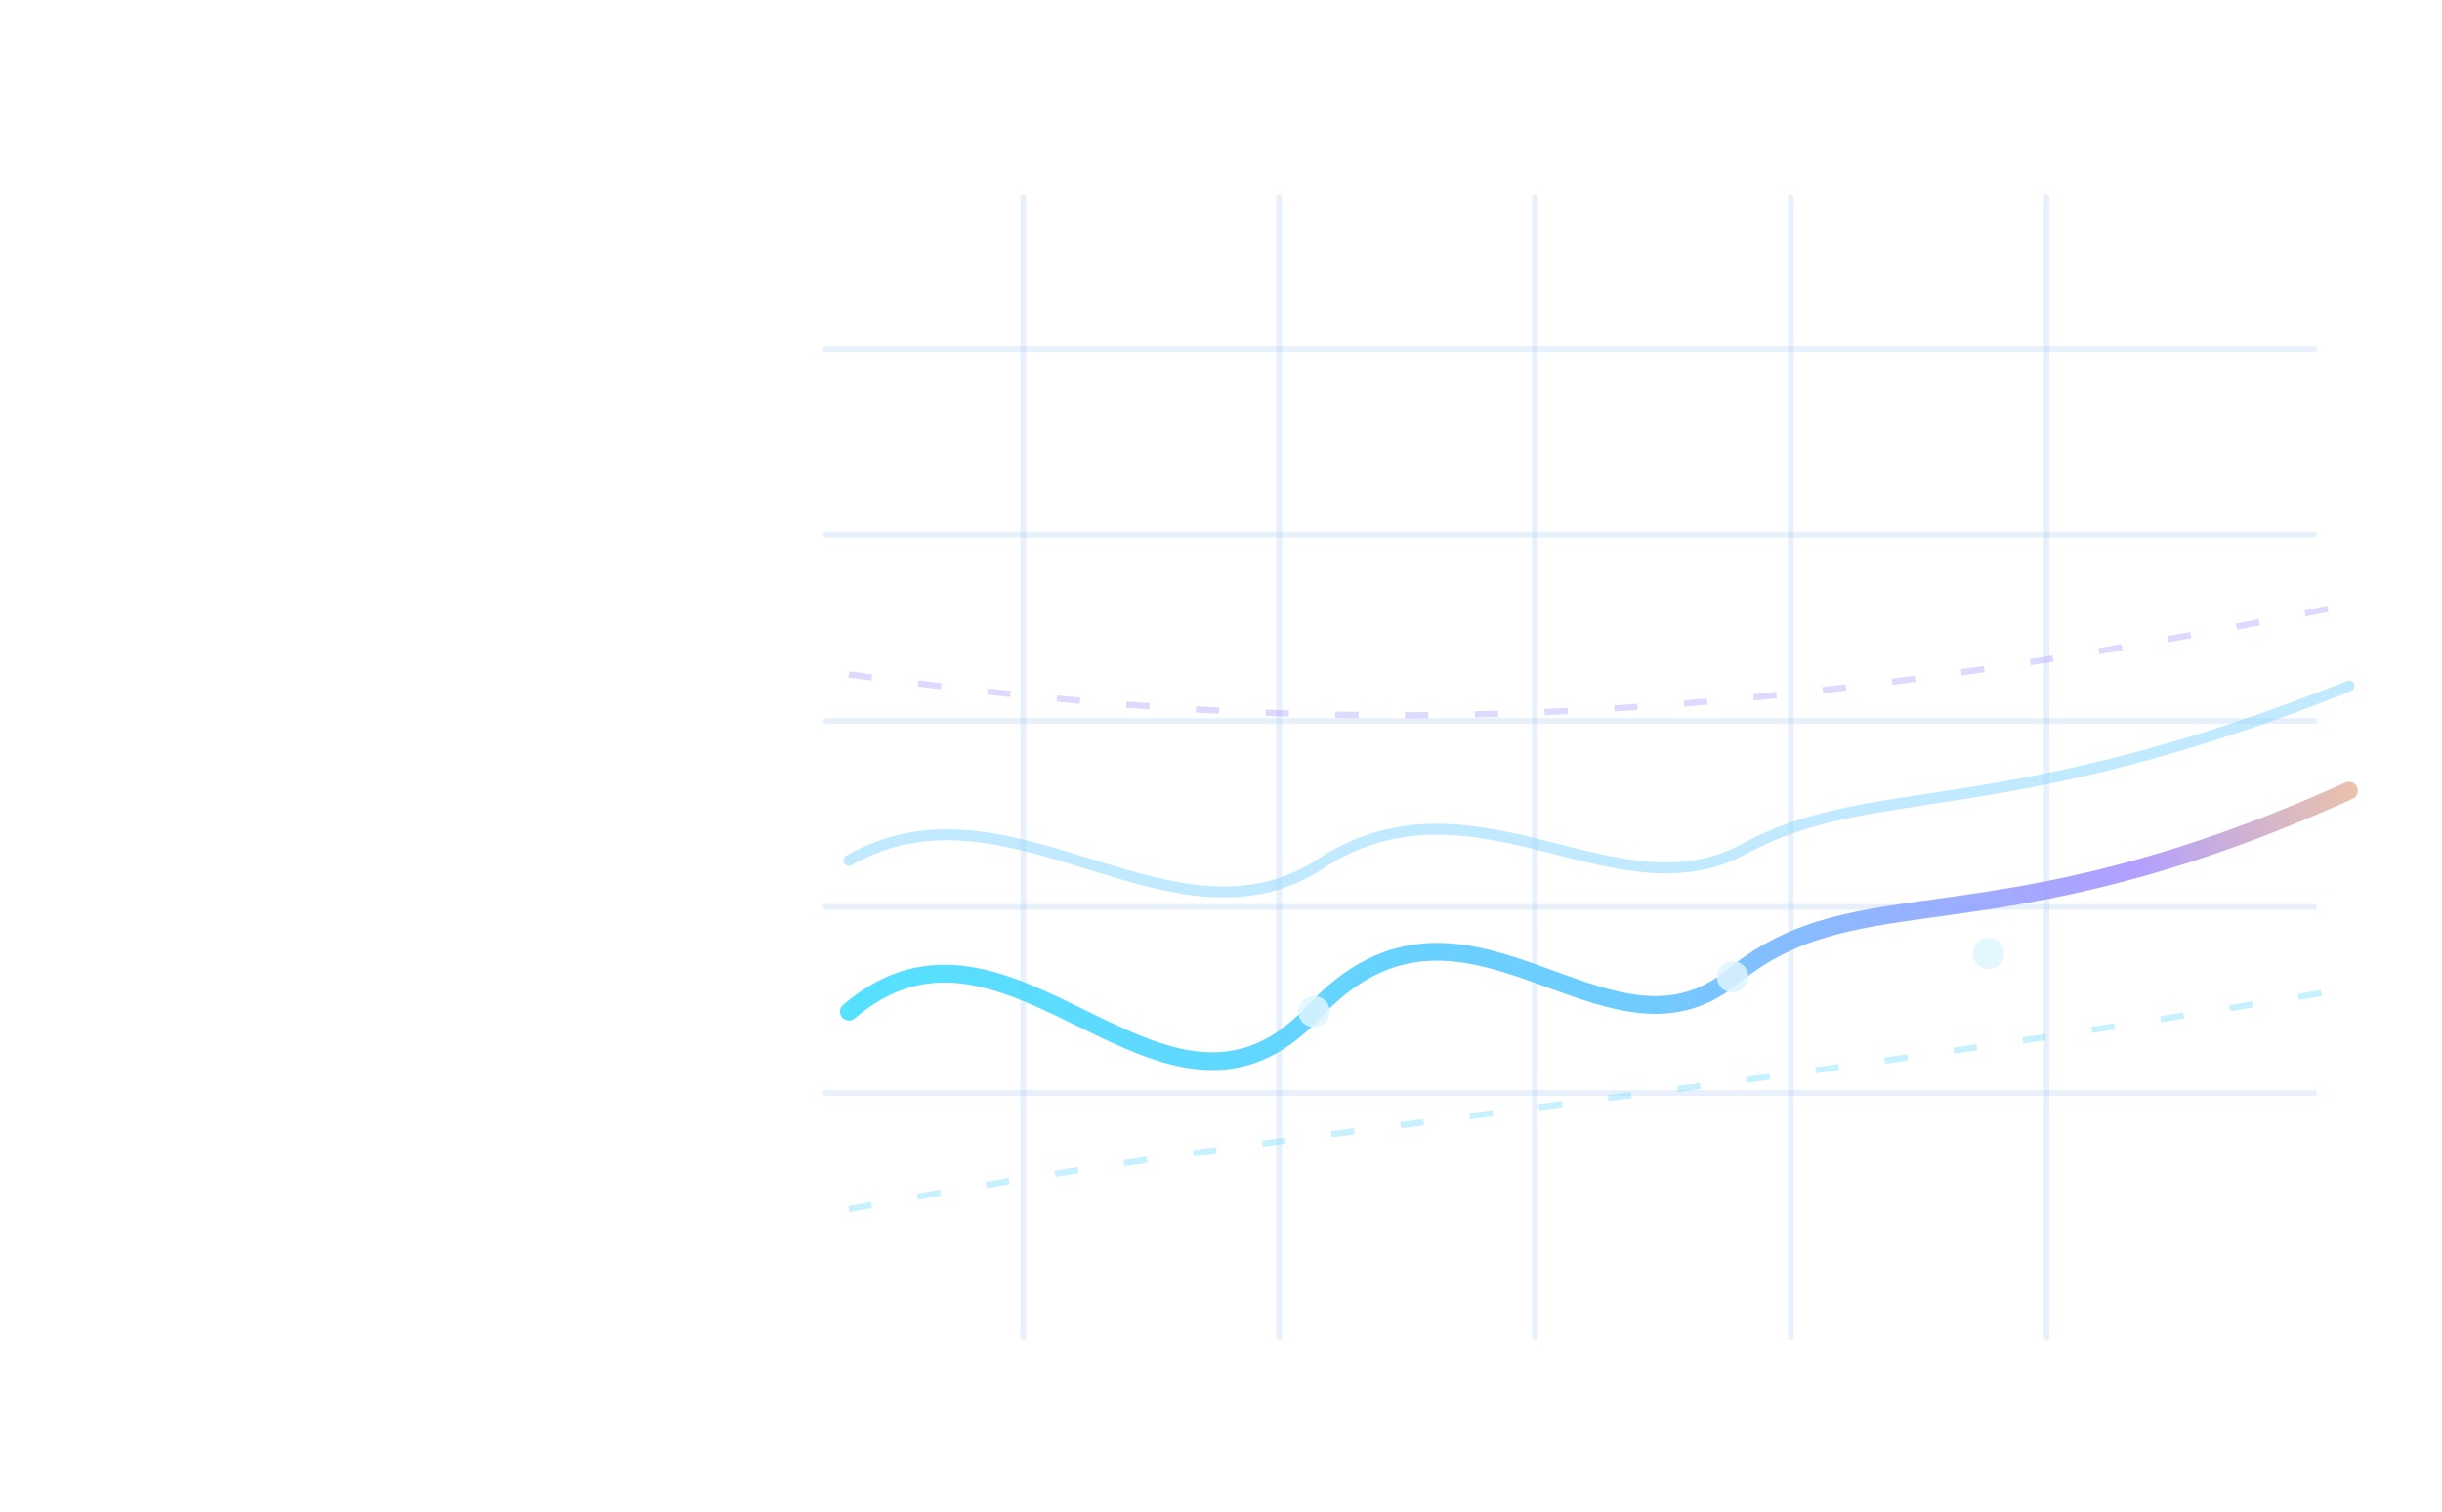
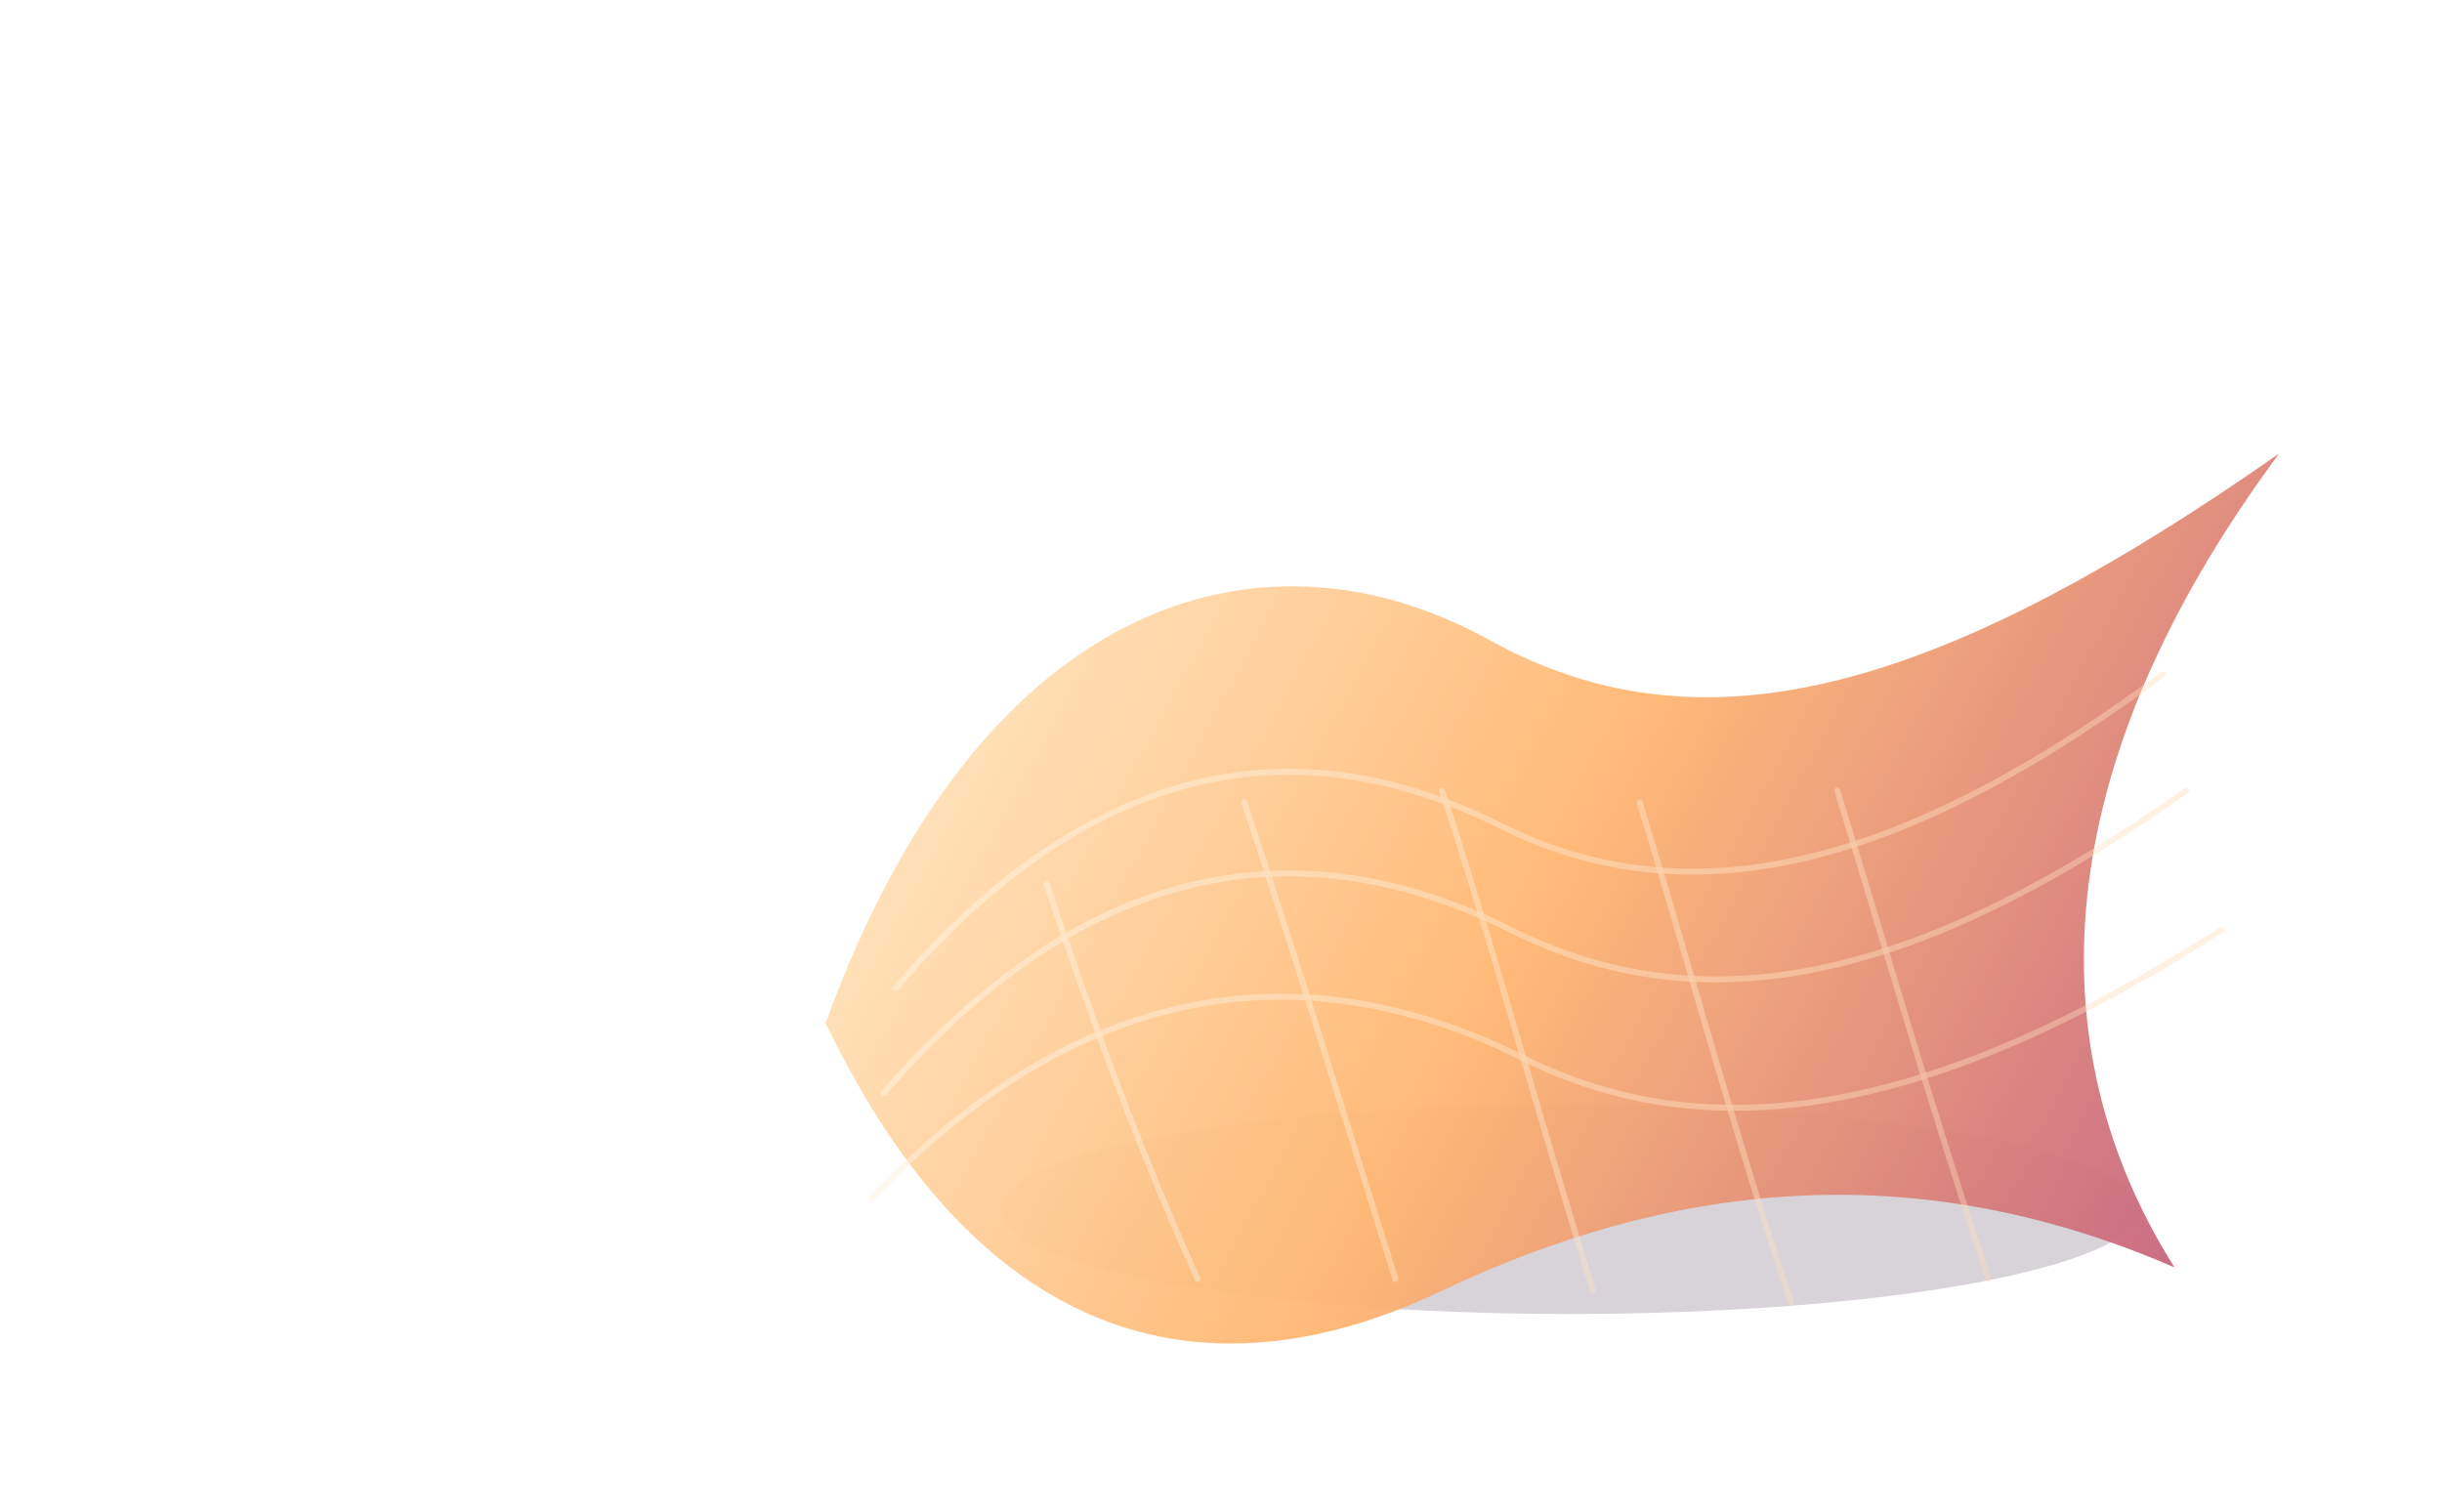
<svg xmlns="http://www.w3.org/2000/svg" width="420" height="260" viewBox="0 0 420 260" fill="none">
  <defs>
-     <linearGradient id="funcB-main" x1="146" y1="192" x2="406" y2="108" gradientUnits="userSpaceOnUse">
-       <stop offset="0" stop-color="#34DCFF" stop-opacity="0.84" />
-       <stop offset="0.5" stop-color="#69C8FF" stop-opacity="0.95" />
-       <stop offset="0.82" stop-color="#A690FF" stop-opacity="0.86" />
-       <stop offset="1" stop-color="#F0B273" stop-opacity="0.7" />
+     <linearGradient id="funcB-surface" x1="142" y1="84" x2="392" y2="220" gradientUnits="userSpaceOnUse">
+       <stop offset="0" stop-color="#FFF0D0" />
+       <stop offset="0.5" stop-color="#FFB773" />
+       <stop offset="1" stop-color="#C15D82" />
+     </linearGradient>
+     <linearGradient id="funcB-grid" x1="156" y1="92" x2="372" y2="204" gradientUnits="userSpaceOnUse">
+       <stop offset="0" stop-color="#FFF7E8" stop-opacity="0.86" />
+       <stop offset="1" stop-color="#FFDAB7" stop-opacity="0.56" />
    </linearGradient>
  </defs>
-   <g stroke="#90B9EE" stroke-opacity="0.2" stroke-width="1" stroke-linecap="round">
-     <path d="M142 60H398" />
-     <path d="M142 92H398" />
-     <path d="M142 124H398" />
-     <path d="M142 156H398" />
-     <path d="M142 188H398" />
-     <path d="M176 34V230" />
-     <path d="M220 34V230" />
-     <path d="M264 34V230" />
-     <path d="M308 34V230" />
-     <path d="M352 34V230" />
-   </g>
-   <path d="M146 174C174 150 200 202 226 174C252 146 276 186 298 168C320 150 342 164 404 136" stroke="url(#funcB-main)" stroke-width="3.06" stroke-linecap="round" fill="none" />
-   <path d="M146 148C174 132 202 166 228 148C254 132 278 158 300 146C322 134 344 142 404 118" stroke="#95D9FF" stroke-opacity="0.58" stroke-width="1.88" stroke-linecap="round" fill="none" />
-   <path d="M146 116C220 126 286 128 404 104" stroke="#A79CFF" stroke-opacity="0.38" stroke-width="1.08" stroke-dasharray="4 8" fill="none" />
-   <path d="M146 208C220 194 286 190 404 170" stroke="#69D8FF" stroke-opacity="0.36" stroke-width="1.08" stroke-dasharray="4 8" fill="none" />
-   <g fill="#E0F6FF" fill-opacity="0.84">
-     <circle cx="226" cy="174" r="2.7" />
-     <circle cx="298" cy="168" r="2.7" />
-     <circle cx="342" cy="164" r="2.7" />
+   <ellipse cx="270" cy="208" rx="98" ry="18" fill="#2A1A32" fill-opacity="0.19" />
+   <path d="M142 176C168 104 216 88 256 110C292 130 332 120 392 78C352 132 350 180 374 218C328 198 286 204 248 222C206 242 168 230 142 176Z" fill="url(#funcB-surface)" fill-opacity="0.96" />
+   <g stroke="url(#funcB-grid)" stroke-width="1.02" stroke-linecap="round" opacity="0.66">
+     <path d="M154 170C190 128 226 126 258 142C290 158 326 150 372 116" />
+     <path d="M152 188C190 144 228 144 260 160C292 176 328 170 376 136" />
+     <path d="M150 206C190 164 230 166 262 182C294 198 332 192 382 160" />
+     <path d="M180 152C188 176 196 198 206 220" />
+     <path d="M214 138C222 162 230 188 240 220" />
+     <path d="M248 136C256 160 264 190 274 222" />
+     <path d="M282 138C290 164 298 194 308 224" />
+     <path d="M316 136C324 162 332 190 342 220" />
  </g>
</svg>
